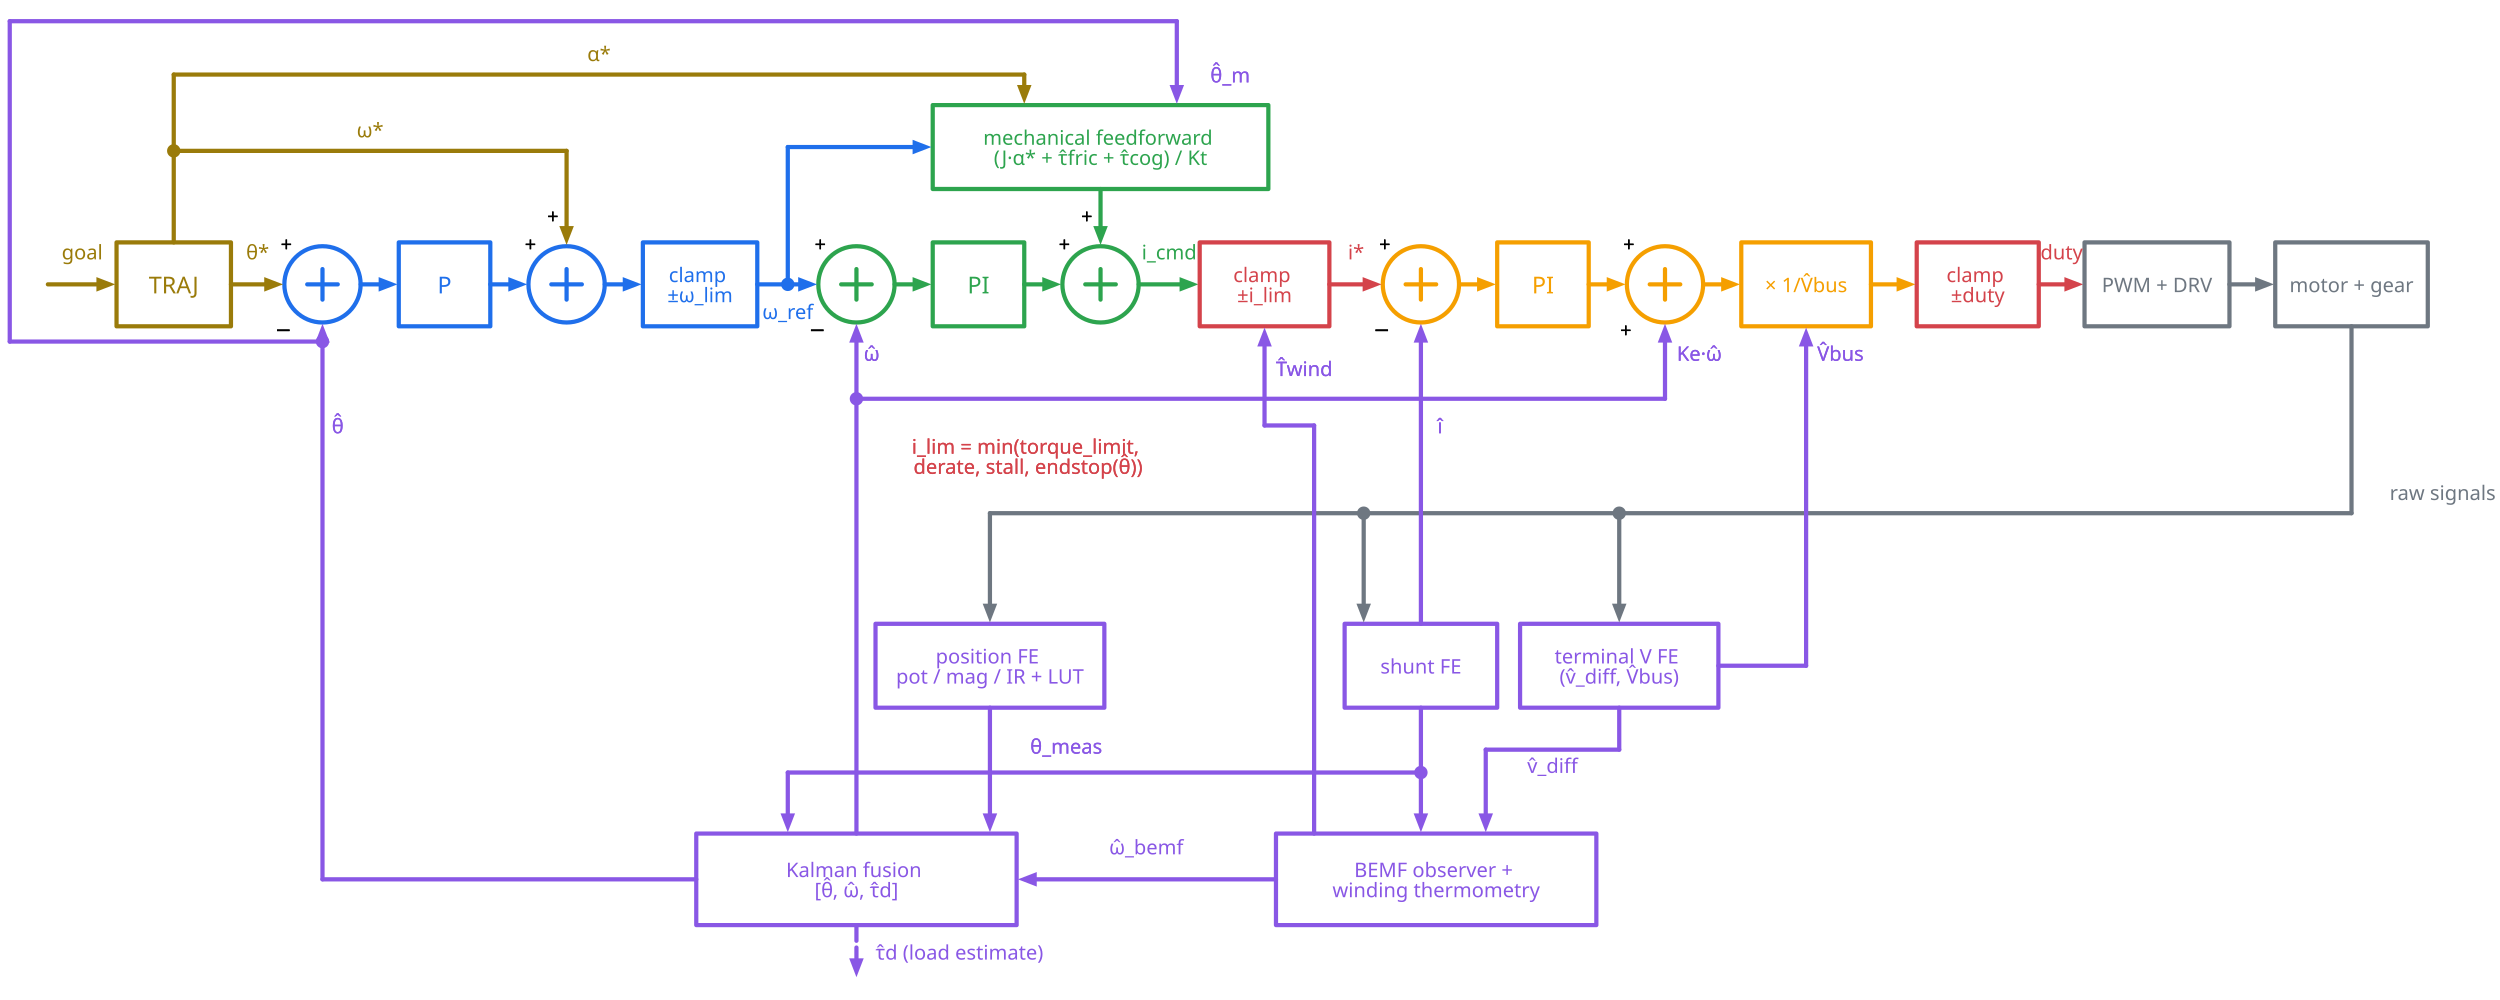
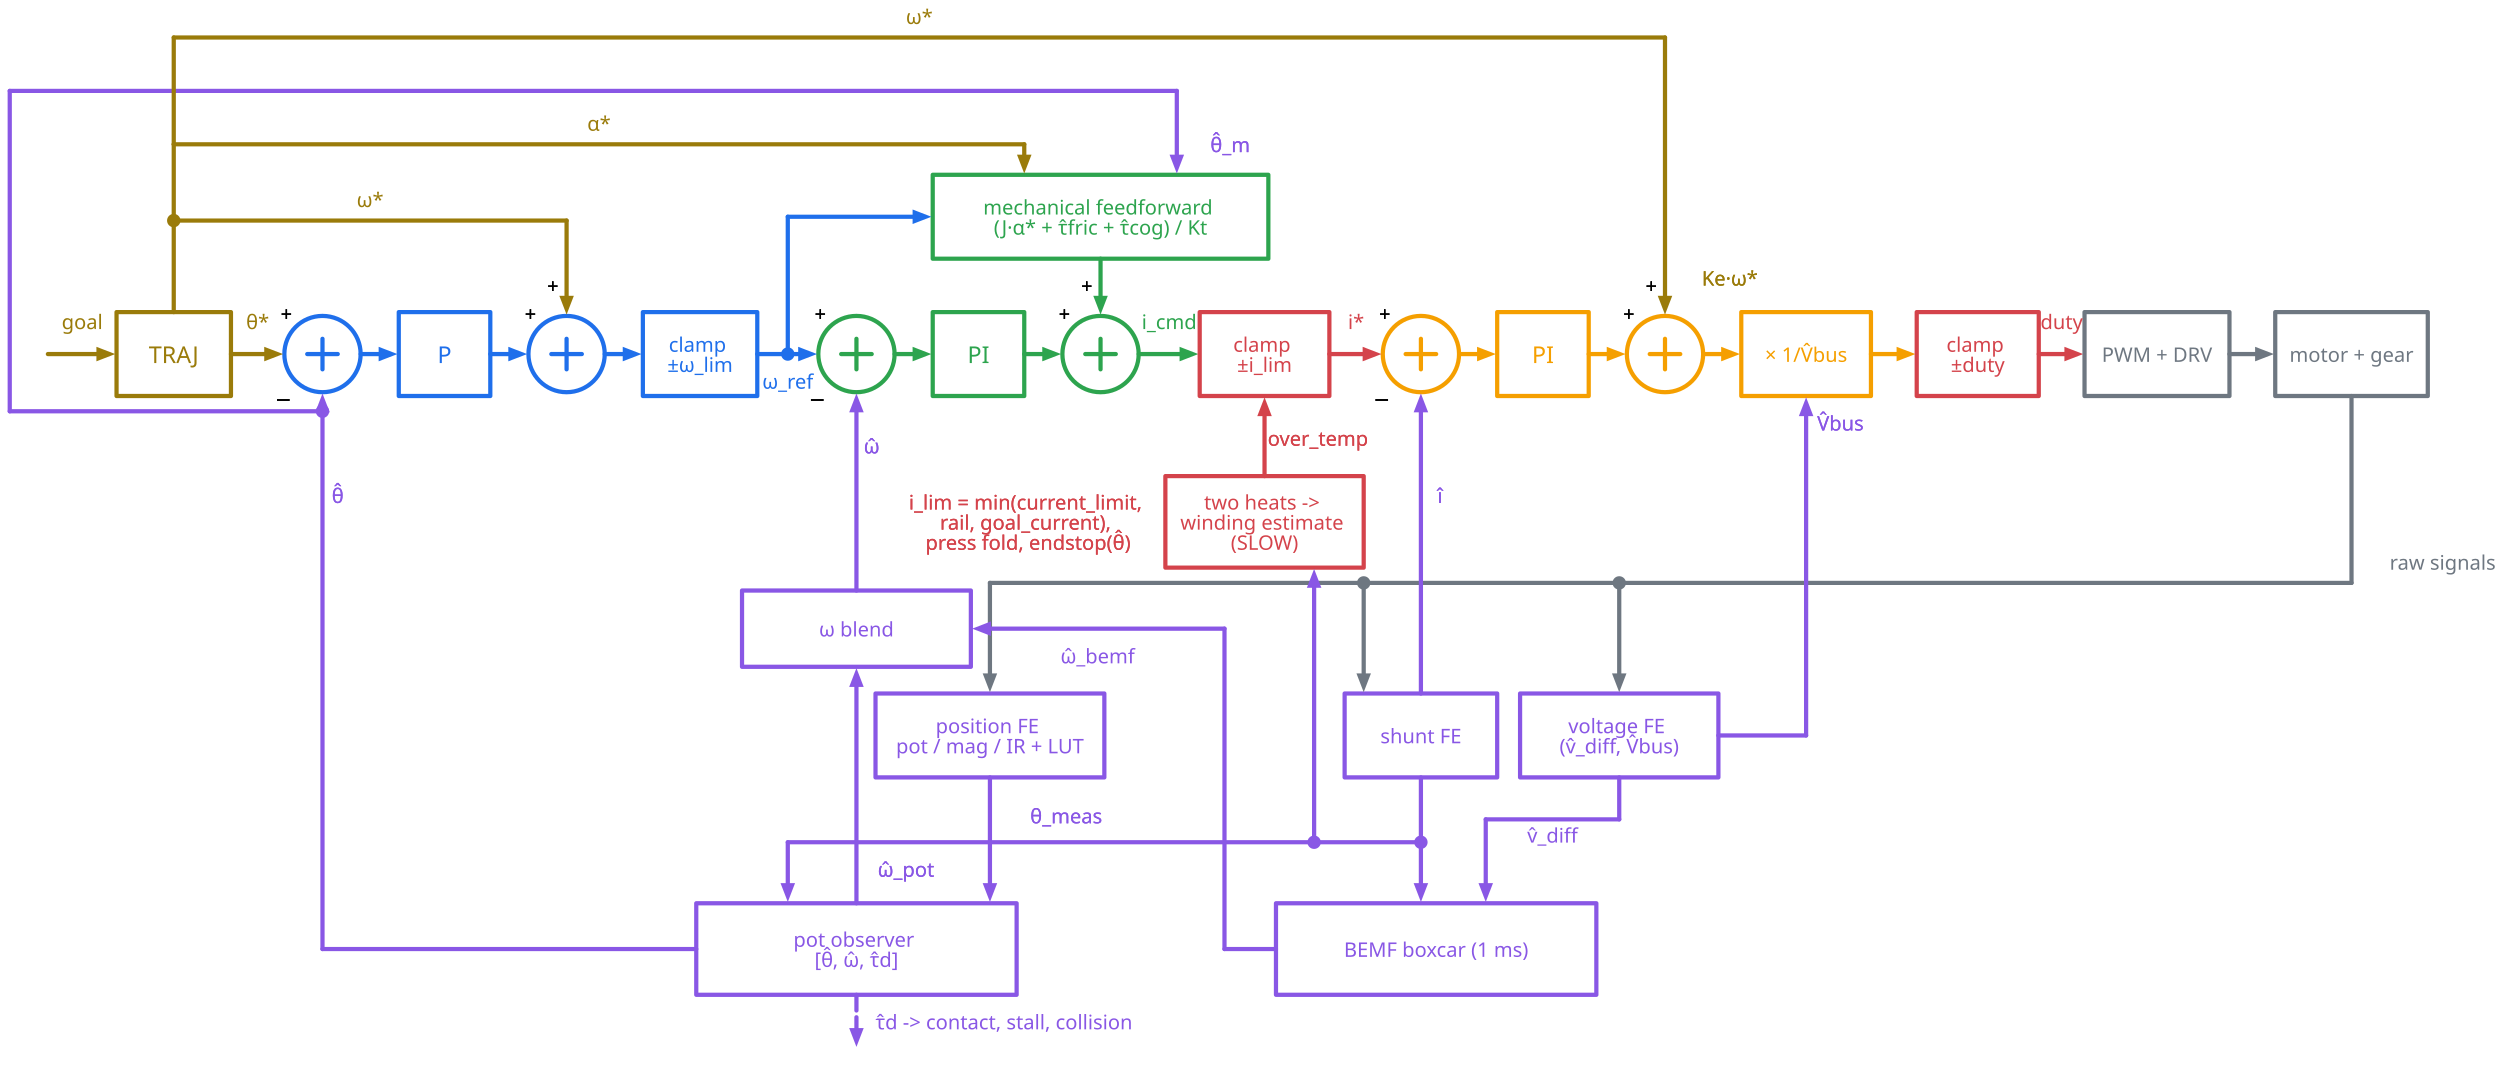
- <svg xmlns="http://www.w3.org/2000/svg" xml:lang="en" height="471.8pt" width="1179.881pt" viewBox="-22.6 -134.2 1179.881 471.8">
+ <svg xmlns="http://www.w3.org/2000/svg" xml:lang="en" height="504.7pt" width="1179.881pt" viewBox="-22.6 -167.1 1179.881 504.7">
  <style>@media (prefers-color-scheme:dark){[style*="stroke:black"]{stroke:#c9d1d9 !important}[style*="fill:black"]{fill:#c9d1d9 !important}[stroke="black"]{stroke:#c9d1d9 !important}[fill="black"]{fill:#c9d1d9 !important}[style*="stroke:#9a7b0a"]{stroke:#dfb317 !important}[style*="fill:#9a7b0a"]{fill:#dfb317 !important}[stroke="#9a7b0a"]{stroke:#dfb317 !important}[fill="#9a7b0a"]{fill:#dfb317 !important}[style*="stroke:#1f6feb"]{stroke:#539bf5 !important}[style*="fill:#1f6feb"]{fill:#539bf5 !important}[stroke="#1f6feb"]{stroke:#539bf5 !important}[fill="#1f6feb"]{fill:#539bf5 !important}[style*="stroke:#2da44e"]{stroke:#57ab5a !important}[style*="fill:#2da44e"]{fill:#57ab5a !important}[stroke="#2da44e"]{stroke:#57ab5a !important}[fill="#2da44e"]{fill:#57ab5a !important}[style*="stroke:#f59f00"]{stroke:#f8b133 !important}[style*="fill:#f59f00"]{fill:#f8b133 !important}[stroke="#f59f00"]{stroke:#f8b133 !important}[fill="#f59f00"]{fill:#f8b133 !important}[style*="stroke:#d4434b"]{stroke:#f47067 !important}[style*="fill:#d4434b"]{fill:#f47067 !important}[stroke="#d4434b"]{stroke:#f47067 !important}[fill="#d4434b"]{fill:#f47067 !important}[style*="stroke:#8957e5"]{stroke:#b083f0 !important}[style*="fill:#8957e5"]{fill:#b083f0 !important}[stroke="#8957e5"]{stroke:#b083f0 !important}[fill="#8957e5"]{fill:#b083f0 !important}[style*="stroke:#6e7781"]{stroke:#909aa4 !important}[style*="fill:#6e7781"]{fill:#909aa4 !important}[stroke="#6e7781"]{stroke:#909aa4 !important}[fill="#6e7781"]{fill:#909aa4 !important}}</style>
  <circle cx="129.6" cy="-0" r="18" style="stroke:#1f6feb;fill:none;stroke-width:2.0;stroke-dasharray:-;" />
  <circle cx="244.8" cy="-0" r="18" style="stroke:#1f6feb;fill:none;stroke-width:2.0;stroke-dasharray:-;" />
  <circle cx="381.6" cy="-0" r="18" style="stroke:#2da44e;fill:none;stroke-width:2.0;stroke-dasharray:-;" />
  <circle cx="496.8" cy="-0" r="18" style="stroke:#2da44e;fill:none;stroke-width:2.0;stroke-dasharray:-;" />
  <circle cx="648" cy="-0" r="18" style="stroke:#f59f00;fill:none;stroke-width:2.0;stroke-dasharray:-;" />
  <circle cx="763.2" cy="-0" r="18" style="stroke:#f59f00;fill:none;stroke-width:2.0;stroke-dasharray:-;" />
  <path d="M 0.0,-0.0 L 16.2,-0 L 23.4,-0" style="stroke:#9a7b0a;fill:none;stroke-width:2.0;stroke-dasharray:-;stroke-linecap:round;stroke-linejoin:round;" />
  <path d="M 30.4 0 L 23.4 2.7 L 23.4 -2.7 Z" style="stroke:#9a7b0a;fill:#9a7b0a;stroke-linecap:butt;stroke-linejoin:miter;" />
  <path d="M 32.4,-0.0 L 32.4,-19.8 L 86.4,-19.8 L 86.4,19.8 L 32.4,19.8 L 32.4,-0" style="stroke:#9a7b0a;fill:none;stroke-width:2.0;stroke-dasharray:-;stroke-linecap:round;stroke-linejoin:round;" />
  <path d="M 86.4,-0.0 L 99,-0 L 102.6,-0" style="stroke:#9a7b0a;fill:none;stroke-width:2.0;stroke-dasharray:-;stroke-linecap:round;stroke-linejoin:round;" />
  <path d="M 109.6 0 L 102.6 2.7 L 102.6 -2.7 Z" style="stroke:#9a7b0a;fill:#9a7b0a;stroke-linecap:butt;stroke-linejoin:miter;" />
  <path d="M 129.6,-7.2 L 129.6,7.2" style="stroke:#1f6feb;fill:none;stroke-width:2.0;stroke-dasharray:-;stroke-linecap:round;stroke-linejoin:round;" />
  <path d="M 122.4,-0.0 L 136.8,-0" style="stroke:#1f6feb;fill:none;stroke-width:2.0;stroke-dasharray:-;stroke-linecap:round;stroke-linejoin:round;" />
  <path d="M 147.6,-0.0 L 156.6,-0 L 156.6,-0" style="stroke:#1f6feb;fill:none;stroke-width:2.0;stroke-dasharray:-;stroke-linecap:round;stroke-linejoin:round;" />
  <path d="M 163.6 0 L 156.6 2.7 L 156.6 -2.7 Z" style="stroke:#1f6feb;fill:#1f6feb;stroke-linecap:butt;stroke-linejoin:miter;" />
  <path d="M 165.6,-0.0 L 165.6,-19.8 L 208.8,-19.8 L 208.8,19.8 L 165.6,19.8 L 165.6,-0" style="stroke:#1f6feb;fill:none;stroke-width:2.0;stroke-dasharray:-;stroke-linecap:round;stroke-linejoin:round;" />
  <path d="M 208.8,-0.0 L 217.8,-0 L 217.8,-0" style="stroke:#1f6feb;fill:none;stroke-width:2.0;stroke-dasharray:-;stroke-linecap:round;stroke-linejoin:round;" />
  <path d="M 224.8 0 L 217.8 2.7 L 217.8 -2.7 Z" style="stroke:#1f6feb;fill:#1f6feb;stroke-linecap:butt;stroke-linejoin:miter;" />
  <path d="M 244.8,-7.2 L 244.8,7.2" style="stroke:#1f6feb;fill:none;stroke-width:2.0;stroke-dasharray:-;stroke-linecap:round;stroke-linejoin:round;" />
  <path d="M 237.6,-0.0 L 252,-0" style="stroke:#1f6feb;fill:none;stroke-width:2.0;stroke-dasharray:-;stroke-linecap:round;stroke-linejoin:round;" />
  <path d="M 262.8,-0.0 L 271.8,-0 L 271.8,-0" style="stroke:#1f6feb;fill:none;stroke-width:2.0;stroke-dasharray:-;stroke-linecap:round;stroke-linejoin:round;" />
  <path d="M 278.8 0 L 271.8 2.7 L 271.8 -2.7 Z" style="stroke:#1f6feb;fill:#1f6feb;stroke-linecap:butt;stroke-linejoin:miter;" />
  <path d="M 280.8,-0.0 L 280.8,-19.8 L 334.8,-19.8 L 334.8,19.8 L 280.8,19.8 L 280.8,-0" style="stroke:#1f6feb;fill:none;stroke-width:2.0;stroke-dasharray:-;stroke-linecap:round;stroke-linejoin:round;" />
  <path d="M 334.8,-0.0 L 349.2,-0 L 354.6,-0" style="stroke:#1f6feb;fill:none;stroke-width:2.0;stroke-dasharray:-;stroke-linecap:round;stroke-linejoin:round;" />
  <path d="M 361.6 0 L 354.6 2.7 L 354.6 -2.7 Z" style="stroke:#1f6feb;fill:#1f6feb;stroke-linecap:butt;stroke-linejoin:miter;" />
  <path d="M 381.6,-7.2 L 381.6,7.2" style="stroke:#2da44e;fill:none;stroke-width:2.0;stroke-dasharray:-;stroke-linecap:round;stroke-linejoin:round;" />
  <path d="M 374.4,-0.0 L 388.8,-0" style="stroke:#2da44e;fill:none;stroke-width:2.0;stroke-dasharray:-;stroke-linecap:round;stroke-linejoin:round;" />
  <path d="M 399.6,-0.0 L 408.6,-0 L 408.6,-0" style="stroke:#2da44e;fill:none;stroke-width:2.0;stroke-dasharray:-;stroke-linecap:round;stroke-linejoin:round;" />
  <path d="M 415.6 0 L 408.6 2.7 L 408.6 -2.7 Z" style="stroke:#2da44e;fill:#2da44e;stroke-linecap:butt;stroke-linejoin:miter;" />
  <path d="M 417.6,-0.0 L 417.6,-19.8 L 460.8,-19.8 L 460.8,19.8 L 417.6,19.8 L 417.6,-0" style="stroke:#2da44e;fill:none;stroke-width:2.0;stroke-dasharray:-;stroke-linecap:round;stroke-linejoin:round;" />
  <path d="M 460.8,-0.0 L 469.8,-0 L 469.8,-0" style="stroke:#2da44e;fill:none;stroke-width:2.0;stroke-dasharray:-;stroke-linecap:round;stroke-linejoin:round;" />
  <path d="M 476.8 0 L 469.8 2.7 L 469.8 -2.7 Z" style="stroke:#2da44e;fill:#2da44e;stroke-linecap:butt;stroke-linejoin:miter;" />
  <path d="M 496.8,-7.2 L 496.8,7.2" style="stroke:#2da44e;fill:none;stroke-width:2.0;stroke-dasharray:-;stroke-linecap:round;stroke-linejoin:round;" />
  <path d="M 489.6,-0.0 L 504,-0" style="stroke:#2da44e;fill:none;stroke-width:2.0;stroke-dasharray:-;stroke-linecap:round;stroke-linejoin:round;" />
  <path d="M 514.8,-0.0 L 529.2,-0 L 534.6,-0" style="stroke:#2da44e;fill:none;stroke-width:2.0;stroke-dasharray:-;stroke-linecap:round;stroke-linejoin:round;" />
  <path d="M 541.6 0 L 534.6 2.7 L 534.6 -2.7 Z" style="stroke:#2da44e;fill:#2da44e;stroke-linecap:butt;stroke-linejoin:miter;" />
  <path d="M 543.6,-0.0 L 543.6,-19.8 L 604.8,-19.8 L 604.8,19.8 L 543.6,19.8 L 543.6,-0" style="stroke:#d4434b;fill:none;stroke-width:2.0;stroke-dasharray:-;stroke-linecap:round;stroke-linejoin:round;" />
  <path d="M 604.8,-0.0 L 617.4,-0 L 621,-0" style="stroke:#d4434b;fill:none;stroke-width:2.0;stroke-dasharray:-;stroke-linecap:round;stroke-linejoin:round;" />
  <path d="M 628 0 L 621 2.7 L 621 -2.7 Z" style="stroke:#d4434b;fill:#d4434b;stroke-linecap:butt;stroke-linejoin:miter;" />
  <path d="M 648.0,-7.2 L 648,7.2" style="stroke:#f59f00;fill:none;stroke-width:2.0;stroke-dasharray:-;stroke-linecap:round;stroke-linejoin:round;" />
  <path d="M 640.8,-0.0 L 655.2,-0" style="stroke:#f59f00;fill:none;stroke-width:2.0;stroke-dasharray:-;stroke-linecap:round;stroke-linejoin:round;" />
  <path d="M 666.0,-0.0 L 675,-0 L 675,-0" style="stroke:#f59f00;fill:none;stroke-width:2.0;stroke-dasharray:-;stroke-linecap:round;stroke-linejoin:round;" />
  <path d="M 682 0 L 675 2.7 L 675 -2.7 Z" style="stroke:#f59f00;fill:#f59f00;stroke-linecap:butt;stroke-linejoin:miter;" />
  <path d="M 684.0,-0.0 L 684,-19.8 L 727.2,-19.8 L 727.2,19.8 L 684,19.8 L 684,-0" style="stroke:#f59f00;fill:none;stroke-width:2.0;stroke-dasharray:-;stroke-linecap:round;stroke-linejoin:round;" />
  <path d="M 727.2,-0.0 L 736.2,-0 L 736.2,-0" style="stroke:#f59f00;fill:none;stroke-width:2.0;stroke-dasharray:-;stroke-linecap:round;stroke-linejoin:round;" />
  <path d="M 743.2 0 L 736.2 2.7 L 736.2 -2.7 Z" style="stroke:#f59f00;fill:#f59f00;stroke-linecap:butt;stroke-linejoin:miter;" />
  <path d="M 763.2,-7.2 L 763.2,7.2" style="stroke:#f59f00;fill:none;stroke-width:2.0;stroke-dasharray:-;stroke-linecap:round;stroke-linejoin:round;" />
  <path d="M 756.0,-0.0 L 770.4,-0" style="stroke:#f59f00;fill:none;stroke-width:2.0;stroke-dasharray:-;stroke-linecap:round;stroke-linejoin:round;" />
  <path d="M 781.2,-0.0 L 790.2,-0 L 790.2,-0" style="stroke:#f59f00;fill:none;stroke-width:2.0;stroke-dasharray:-;stroke-linecap:round;stroke-linejoin:round;" />
  <path d="M 797.2 0 L 790.2 2.7 L 790.2 -2.7 Z" style="stroke:#f59f00;fill:#f59f00;stroke-linecap:butt;stroke-linejoin:miter;" />
  <path d="M 799.2,-0.0 L 799.2,-19.8 L 860.4,-19.8 L 860.4,19.8 L 799.2,19.8 L 799.2,-0" style="stroke:#f59f00;fill:none;stroke-width:2.0;stroke-dasharray:-;stroke-linecap:round;stroke-linejoin:round;" />
  <path d="M 860.4,-0.0 L 871.2,-0 L 873,-0" style="stroke:#f59f00;fill:none;stroke-width:2.0;stroke-dasharray:-;stroke-linecap:round;stroke-linejoin:round;" />
  <path d="M 880 0 L 873 2.7 L 873 -2.7 Z" style="stroke:#f59f00;fill:#f59f00;stroke-linecap:butt;stroke-linejoin:miter;" />
  <path d="M 882.0,-0.0 L 882,-19.8 L 939.6,-19.8 L 939.6,19.8 L 882,19.8 L 882,-0" style="stroke:#d4434b;fill:none;stroke-width:2.0;stroke-dasharray:-;stroke-linecap:round;stroke-linejoin:round;" />
  <path d="M 939.6,-0.0 L 950.4,-0 L 952.2,-0" style="stroke:#d4434b;fill:none;stroke-width:2.0;stroke-dasharray:-;stroke-linecap:round;stroke-linejoin:round;" />
  <path d="M 959.2 0 L 952.2 2.7 L 952.2 -2.7 Z" style="stroke:#d4434b;fill:#d4434b;stroke-linecap:butt;stroke-linejoin:miter;" />
  <path d="M 961.2,-0.0 L 961.2,-19.8 L 1029.6,-19.8 L 1029.6,19.8 L 961.2,19.8 L 961.2,-0" style="stroke:#6e7781;fill:none;stroke-width:2.0;stroke-dasharray:-;stroke-linecap:round;stroke-linejoin:round;" />
  <path d="M 1029.6,-0.0 L 1040.4,-0 L 1042.2,-0" style="stroke:#6e7781;fill:none;stroke-width:2.0;stroke-dasharray:-;stroke-linecap:round;stroke-linejoin:round;" />
  <path d="M 1049.2 0 L 1042.2 2.7 L 1042.2 -2.7 Z" style="stroke:#6e7781;fill:#6e7781;stroke-linecap:butt;stroke-linejoin:miter;" />
  <path d="M 1051.2,-0.0 L 1051.2,-19.8 L 1123.2,-19.8 L 1123.2,19.8 L 1051.2,19.8 L 1051.2,-0" style="stroke:#6e7781;fill:none;stroke-width:2.0;stroke-dasharray:-;stroke-linecap:round;stroke-linejoin:round;" />
  <path d="M 59.4,-19.8 L 59.4,-41.4 L 59.4,-63" style="stroke:#9a7b0a;fill:none;stroke-width:2.0;stroke-dasharray:-;stroke-linecap:round;stroke-linejoin:round;" />
  <path d="M 59.4,-63.0 L 152.1,-63 L 244.8,-63" style="stroke:#9a7b0a;fill:none;stroke-width:2.0;stroke-dasharray:-;stroke-linecap:round;stroke-linejoin:round;" />
  <path d="M 244.8,-63.0 L 244.8,-40.5 L 244.8,-27" style="stroke:#9a7b0a;fill:none;stroke-width:2.0;stroke-dasharray:-;stroke-linecap:round;stroke-linejoin:round;" />
  <path d="M 244.8 -20 L 242.1 -27 L 247.5 -27 Z" style="stroke:#9a7b0a;fill:#9a7b0a;stroke-linecap:butt;stroke-linejoin:miter;" />
  <path d="M 417.6,-64.8 L 417.6,-84.6 L 576,-84.6 L 576,-45 L 417.6,-45 L 417.6,-64.8" style="stroke:#2da44e;fill:none;stroke-width:2.0;stroke-dasharray:-;stroke-linecap:round;stroke-linejoin:round;" />
  <path d="M 496.8,-45.0 L 496.8,-31.5 L 496.8,-27" style="stroke:#2da44e;fill:none;stroke-width:2.0;stroke-dasharray:-;stroke-linecap:round;stroke-linejoin:round;" />
  <path d="M 496.8 -20 L 494.1 -27 L 499.5 -27 Z" style="stroke:#2da44e;fill:#2da44e;stroke-linecap:butt;stroke-linejoin:miter;" />
  <path d="M 59.4,-63.0 L 59.4,-81 L 59.4,-99" style="stroke:#9a7b0a;fill:none;stroke-width:2.0;stroke-dasharray:-;stroke-linecap:round;stroke-linejoin:round;" />
  <path d="M 59.4,-99.0 L 260.1,-99 L 460.8,-99" style="stroke:#9a7b0a;fill:none;stroke-width:2.0;stroke-dasharray:-;stroke-linecap:round;stroke-linejoin:round;" />
  <path d="M 460.8,-99.0 L 460.8,-91.8 L 460.8,-93.6" style="stroke:#9a7b0a;fill:none;stroke-width:2.0;stroke-dasharray:-;stroke-linecap:round;stroke-linejoin:round;" />
  <path d="M 460.8 -86.6 L 458.1 -93.6 L 463.5 -93.6 Z" style="stroke:#9a7b0a;fill:#9a7b0a;stroke-linecap:butt;stroke-linejoin:miter;" />
  <path d="M 349.2,-0.0 L 349.2,-32.4 L 349.2,-64.8" style="stroke:#1f6feb;fill:none;stroke-width:2.0;stroke-dasharray:-;stroke-linecap:round;stroke-linejoin:round;" />
  <path d="M 349.2,-64.8 L 383.4,-64.8 L 408.6,-64.8" style="stroke:#1f6feb;fill:none;stroke-width:2.0;stroke-dasharray:-;stroke-linecap:round;stroke-linejoin:round;" />
  <path d="M 415.6 -64.8 L 408.6 -62.1 L 408.6 -67.5 Z" style="stroke:#1f6feb;fill:#1f6feb;stroke-linecap:butt;stroke-linejoin:miter;" />
  <path d="M 1087.2,19.8 L 1087.2,63.9 L 1087.2,108" style="stroke:#6e7781;fill:none;stroke-width:2.0;stroke-dasharray:-;stroke-linecap:round;stroke-linejoin:round;" />
  <path d="M 390.6,180.0 L 390.6,160.2 L 498.6,160.2 L 498.6,199.8 L 390.6,199.8 L 390.6,180" style="stroke:#8957e5;fill:none;stroke-width:2.0;stroke-dasharray:-;stroke-linecap:round;stroke-linejoin:round;" />
  <path d="M 612.0,180.0 L 612,160.2 L 684,160.2 L 684,199.8 L 612,199.8 L 612,180" style="stroke:#8957e5;fill:none;stroke-width:2.0;stroke-dasharray:-;stroke-linecap:round;stroke-linejoin:round;" />
  <path d="M 694.8,180.0 L 694.8,160.2 L 788.4,160.2 L 788.4,199.8 L 694.8,199.8 L 694.8,180" style="stroke:#8957e5;fill:none;stroke-width:2.0;stroke-dasharray:-;stroke-linecap:round;stroke-linejoin:round;" />
  <path d="M 1087.2,108.0 L 765.9,108 L 444.6,108" style="stroke:#6e7781;fill:none;stroke-width:2.0;stroke-dasharray:-;stroke-linecap:round;stroke-linejoin:round;" />
  <path d="M 621.0,108.0 L 621,134.1 L 621,151.2" style="stroke:#6e7781;fill:none;stroke-width:2.0;stroke-dasharray:-;stroke-linecap:round;stroke-linejoin:round;" />
  <path d="M 621 158.2 L 618.3 151.2 L 623.7 151.2 Z" style="stroke:#6e7781;fill:#6e7781;stroke-linecap:butt;stroke-linejoin:miter;" />
  <path d="M 741.6,108.0 L 741.6,134.1 L 741.6,151.2" style="stroke:#6e7781;fill:none;stroke-width:2.0;stroke-dasharray:-;stroke-linecap:round;stroke-linejoin:round;" />
  <path d="M 741.6 158.2 L 738.9 151.2 L 744.3 151.2 Z" style="stroke:#6e7781;fill:#6e7781;stroke-linecap:butt;stroke-linejoin:miter;" />
  <path d="M 444.6,108.0 L 444.6,134.1 L 444.6,151.2" style="stroke:#6e7781;fill:none;stroke-width:2.0;stroke-dasharray:-;stroke-linecap:round;stroke-linejoin:round;" />
  <path d="M 444.6 158.2 L 441.9 151.2 L 447.3 151.2 Z" style="stroke:#6e7781;fill:#6e7781;stroke-linecap:butt;stroke-linejoin:miter;" />
  <path d="M 579.6,280.8 L 579.6,259.2 L 730.8,259.2 L 730.8,302.4 L 579.6,302.4 L 579.6,280.8" style="stroke:#8957e5;fill:none;stroke-width:2.0;stroke-dasharray:-;stroke-linecap:round;stroke-linejoin:round;" />
  <path d="M 306,280.8 L 306,259.2 L 457.2,259.2 L 457.2,302.4 L 306,302.4 L 306,280.8" style="stroke:#8957e5;fill:none;stroke-width:2.0;stroke-dasharray:-;stroke-linecap:round;stroke-linejoin:round;" />
  <path d="M 648.0,160.2 L 648,89.1 L 648,27" style="stroke:#8957e5;fill:none;stroke-width:2.0;stroke-dasharray:-;stroke-linecap:round;stroke-linejoin:round;" />
  <path d="M 648 20 L 650.7 27 L 645.3 27 Z" style="stroke:#8957e5;fill:#8957e5;stroke-linecap:butt;stroke-linejoin:miter;" />
  <path d="M 648.0,199.8 L 648,215.1 L 648,230.4" style="stroke:#8957e5;fill:none;stroke-width:2.0;stroke-dasharray:-;stroke-linecap:round;stroke-linejoin:round;" />
  <path d="M 648.0,230.4 L 648,244.8 L 648,250.2" style="stroke:#8957e5;fill:none;stroke-width:2.0;stroke-dasharray:-;stroke-linecap:round;stroke-linejoin:round;" />
  <path d="M 648 257.2 L 645.3 250.2 L 650.7 250.2 Z" style="stroke:#8957e5;fill:#8957e5;stroke-linecap:butt;stroke-linejoin:miter;" />
  <path d="M 648.0,230.4 L 498.6,230.4 L 349.2,230.4" style="stroke:#8957e5;fill:none;stroke-width:2.0;stroke-dasharray:-;stroke-linecap:round;stroke-linejoin:round;" />
  <path d="M 349.2,230.4 L 349.2,244.8 L 349.2,250.2" style="stroke:#8957e5;fill:none;stroke-width:2.0;stroke-dasharray:-;stroke-linecap:round;stroke-linejoin:round;" />
  <path d="M 349.2 257.2 L 346.5 250.2 L 351.9 250.2 Z" style="stroke:#8957e5;fill:#8957e5;stroke-linecap:butt;stroke-linejoin:miter;" />
  <path d="M 741.6,199.8 L 741.6,209.7 L 741.6,219.6" style="stroke:#8957e5;fill:none;stroke-width:2.0;stroke-dasharray:-;stroke-linecap:round;stroke-linejoin:round;" />
  <path d="M 741.6,219.6 L 710.1,219.6 L 678.6,219.6" style="stroke:#8957e5;fill:none;stroke-width:2.0;stroke-dasharray:-;stroke-linecap:round;stroke-linejoin:round;" />
  <path d="M 678.6,219.6 L 678.6,239.4 L 678.6,250.2" style="stroke:#8957e5;fill:none;stroke-width:2.0;stroke-dasharray:-;stroke-linecap:round;stroke-linejoin:round;" />
  <path d="M 678.6 257.2 L 675.9 250.2 L 681.3 250.2 Z" style="stroke:#8957e5;fill:#8957e5;stroke-linecap:butt;stroke-linejoin:miter;" />
  <path d="M 444.6,199.8 L 444.6,229.5 L 444.6,250.2" style="stroke:#8957e5;fill:none;stroke-width:2.0;stroke-dasharray:-;stroke-linecap:round;stroke-linejoin:round;" />
  <path d="M 444.6 257.2 L 441.9 250.2 L 447.3 250.2 Z" style="stroke:#8957e5;fill:#8957e5;stroke-linecap:butt;stroke-linejoin:miter;" />
-   <path d="M 579.6,280.8 L 518.4,280.8 L 466.2,280.8" style="stroke:#8957e5;fill:none;stroke-width:2.0;stroke-dasharray:-;stroke-linecap:round;stroke-linejoin:round;" />
-   <path d="M 459.2 280.8 L 466.2 278.1 L 466.2 283.5 Z" style="stroke:#8957e5;fill:#8957e5;stroke-linecap:butt;stroke-linejoin:miter;" />
-   <path d="M 597.6,259.2 L 597.6,162.9 L 597.6,66.6" style="stroke:#8957e5;fill:none;stroke-width:2.0;stroke-dasharray:-;stroke-linecap:round;stroke-linejoin:round;" />
-   <path d="M 597.6,66.6 L 585.9,66.6 L 574.2,66.6" style="stroke:#8957e5;fill:none;stroke-width:2.0;stroke-dasharray:-;stroke-linecap:round;stroke-linejoin:round;" />
-   <path d="M 574.2,66.6 L 574.2,43.2 L 574.2,28.8" style="stroke:#8957e5;fill:none;stroke-width:2.0;stroke-dasharray:-;stroke-linecap:round;stroke-linejoin:round;" />
-   <path d="M 574.2 21.8 L 576.9 28.8 L 571.5 28.8 Z" style="stroke:#8957e5;fill:#8957e5;stroke-linecap:butt;stroke-linejoin:miter;" />
+   <path d="M 527.4,79.2 L 527.4,57.6 L 621,57.6 L 621,100.8 L 527.4,100.8 L 527.4,79.2" style="stroke:#d4434b;fill:none;stroke-width:2.0;stroke-dasharray:-;stroke-linecap:round;stroke-linejoin:round;" />
+   <path d="M 597.6,230.4 L 597.6,165.6 L 597.6,109.8" style="stroke:#8957e5;fill:none;stroke-width:2.0;stroke-dasharray:-;stroke-linecap:round;stroke-linejoin:round;" />
+   <path d="M 597.6 102.8 L 600.3 109.8 L 594.9 109.8 Z" style="stroke:#8957e5;fill:#8957e5;stroke-linecap:butt;stroke-linejoin:miter;" />
+   <path d="M 574.2,57.6 L 574.2,38.7 L 574.2,28.8" style="stroke:#d4434b;fill:none;stroke-width:2.0;stroke-dasharray:-;stroke-linecap:round;stroke-linejoin:round;" />
+   <path d="M 574.2 21.8 L 576.9 28.8 L 571.5 28.8 Z" style="stroke:#d4434b;fill:#d4434b;stroke-linecap:butt;stroke-linejoin:miter;" />
  <path d="M 306,280.8 L 217.8,280.8 L 129.6,280.8" style="stroke:#8957e5;fill:none;stroke-width:2.0;stroke-dasharray:-;stroke-linecap:round;stroke-linejoin:round;" />
  <path d="M 129.6,280.8 L 129.6,149.4 L 129.6,27" style="stroke:#8957e5;fill:none;stroke-width:2.0;stroke-dasharray:-;stroke-linecap:round;stroke-linejoin:round;" />
  <path d="M 129.6 20 L 132.3 27 L 126.9 27 Z" style="stroke:#8957e5;fill:#8957e5;stroke-linecap:butt;stroke-linejoin:miter;" />
  <path d="M 129.6,27.0 L 55.8,27 L -18,27" style="stroke:#8957e5;fill:none;stroke-width:2.0;stroke-dasharray:-;stroke-linecap:round;stroke-linejoin:round;" />
  <path d="M -18.0,27.0 L -18,-48.6 L -18,-124.2" style="stroke:#8957e5;fill:none;stroke-width:2.0;stroke-dasharray:-;stroke-linecap:round;stroke-linejoin:round;" />
  <path d="M -18.0,-124.2 L 257.4,-124.2 L 532.8,-124.2" style="stroke:#8957e5;fill:none;stroke-width:2.0;stroke-dasharray:-;stroke-linecap:round;stroke-linejoin:round;" />
  <path d="M 532.8,-124.2 L 532.8,-104.4 L 532.8,-93.6" style="stroke:#8957e5;fill:none;stroke-width:2.0;stroke-dasharray:-;stroke-linecap:round;stroke-linejoin:round;" />
  <path d="M 532.8 -86.6 L 530.1 -93.6 L 535.5 -93.6 Z" style="stroke:#8957e5;fill:#8957e5;stroke-linecap:butt;stroke-linejoin:miter;" />
-   <path d="M 381.6,259.2 L 381.6,156.6 L 381.6,54" style="stroke:#8957e5;fill:none;stroke-width:2.0;stroke-dasharray:-;stroke-linecap:round;stroke-linejoin:round;" />
-   <path d="M 381.6,54.0 L 381.6,36 L 381.6,27" style="stroke:#8957e5;fill:none;stroke-width:2.0;stroke-dasharray:-;stroke-linecap:round;stroke-linejoin:round;" />
+   <path d="M 327.6,129.6 L 327.6,111.6 L 435.6,111.6 L 435.6,147.6 L 327.6,147.6 L 327.6,129.6" style="stroke:#8957e5;fill:none;stroke-width:2.0;stroke-dasharray:-;stroke-linecap:round;stroke-linejoin:round;" />
+   <path d="M 381.6,259.2 L 381.6,203.4 L 381.6,156.6" style="stroke:#8957e5;fill:none;stroke-width:2.0;stroke-dasharray:-;stroke-linecap:round;stroke-linejoin:round;" />
+   <path d="M 381.6 149.6 L 384.3 156.6 L 378.9 156.6 Z" style="stroke:#8957e5;fill:#8957e5;stroke-linecap:butt;stroke-linejoin:miter;" />
+   <path d="M 381.6,111.6 L 381.6,64.8 L 381.6,27" style="stroke:#8957e5;fill:none;stroke-width:2.0;stroke-dasharray:-;stroke-linecap:round;stroke-linejoin:round;" />
  <path d="M 381.6 20 L 384.3 27 L 378.9 27 Z" style="stroke:#8957e5;fill:#8957e5;stroke-linecap:butt;stroke-linejoin:miter;" />
-   <path d="M 381.6,54.0 L 572.4,54 L 763.2,54" style="stroke:#8957e5;fill:none;stroke-width:2.0;stroke-dasharray:-;stroke-linecap:round;stroke-linejoin:round;" />
-   <path d="M 763.2,54.0 L 763.2,36 L 763.2,27" style="stroke:#8957e5;fill:none;stroke-width:2.0;stroke-dasharray:-;stroke-linecap:round;stroke-linejoin:round;" />
-   <path d="M 763.2 20 L 765.9 27 L 760.5 27 Z" style="stroke:#8957e5;fill:#8957e5;stroke-linecap:butt;stroke-linejoin:miter;" />
+   <path d="M 579.6,280.8 L 567.45,280.8 L 555.3,280.8" style="stroke:#8957e5;fill:none;stroke-width:2.0;stroke-dasharray:-;stroke-linecap:round;stroke-linejoin:round;" />
+   <path d="M 555.3,280.8 L 555.3,205.2 L 555.3,129.6" style="stroke:#8957e5;fill:none;stroke-width:2.0;stroke-dasharray:-;stroke-linecap:round;stroke-linejoin:round;" />
+   <path d="M 555.3,129.6 L 495.45,129.6 L 444.6,129.6" style="stroke:#8957e5;fill:none;stroke-width:2.0;stroke-dasharray:-;stroke-linecap:round;stroke-linejoin:round;" />
+   <path d="M 437.6 129.6 L 444.6 126.9 L 444.6 132.3 Z" style="stroke:#8957e5;fill:#8957e5;stroke-linecap:butt;stroke-linejoin:miter;" />
  <path d="M 788.4,180.0 L 809.1,180 L 829.8,180" style="stroke:#8957e5;fill:none;stroke-width:2.0;stroke-dasharray:-;stroke-linecap:round;stroke-linejoin:round;" />
  <path d="M 829.8,180.0 L 829.8,99.9 L 829.8,28.8" style="stroke:#8957e5;fill:none;stroke-width:2.0;stroke-dasharray:-;stroke-linecap:round;stroke-linejoin:round;" />
  <path d="M 829.8 21.8 L 832.5 28.8 L 827.1 28.8 Z" style="stroke:#8957e5;fill:#8957e5;stroke-linecap:butt;stroke-linejoin:miter;" />
+   <path d="M 59.4,-99.0 L 59.4,-124.2 L 59.4,-149.4" style="stroke:#9a7b0a;fill:none;stroke-width:2.0;stroke-dasharray:-;stroke-linecap:round;stroke-linejoin:round;" />
+   <path d="M 59.4,-149.4 L 411.3,-149.4 L 763.2,-149.4" style="stroke:#9a7b0a;fill:none;stroke-width:2.0;stroke-dasharray:-;stroke-linecap:round;stroke-linejoin:round;" />
+   <path d="M 763.2,-149.4 L 763.2,-83.7 L 763.2,-27" style="stroke:#9a7b0a;fill:none;stroke-width:2.0;stroke-dasharray:-;stroke-linecap:round;stroke-linejoin:round;" />
+   <path d="M 763.2 -20 L 760.5 -27 L 765.9 -27 Z" style="stroke:#9a7b0a;fill:#9a7b0a;stroke-linecap:butt;stroke-linejoin:miter;" />
  <path d="M 381.6,302.4 L 381.6,315 L 381.6,318.6" style="stroke:#8957e5;fill:none;stroke-width:2.0;stroke-dasharray:7.4,3.2;stroke-linecap:round;stroke-linejoin:round;" />
  <path d="M 381.6 325.6 L 378.9 318.6 L 384.3 318.6 Z" style="stroke:#8957e5;fill:#8957e5;stroke-linecap:butt;stroke-linejoin:miter;" />
  <text x="16.2" y="-18.5" dominant-baseline="ideographic" fill="#9a7b0a" font-size="9.5" font-family="sans" text-anchor="middle">
    <tspan x="16.2" dy="9.5">goal</tspan>
  </text>
  <text x="59.4" y="-11.0" dominant-baseline="central" fill="#9a7b0a" font-size="11" font-family="sans" text-anchor="middle">
    <tspan x="59.4" dy="11">TRAJ</tspan>
  </text>
  <text x="99.0" y="-18.5" dominant-baseline="ideographic" fill="#9a7b0a" font-size="9.5" font-family="sans" text-anchor="middle">
    <tspan x="99.0" dy="9.5">θ*</tspan>
  </text>
  <text x="112.552" y="-28.708" dominant-baseline="central" fill="black" font-size="9.5" font-family="sans" text-anchor="middle">
    <tspan x="112.552" dy="9.5">+</tspan>
  </text>
  <text x="112.552" y="-28.708" dominant-baseline="central" fill="black" font-size="9.5" font-family="sans" text-anchor="middle">
    <tspan x="112.552" dy="9.5">+</tspan>
  </text>
  <text x="111.112" y="11.868" dominant-baseline="central" fill="black" font-size="9.5" font-family="sans" text-anchor="middle">
    <tspan x="111.112" dy="9.5">−</tspan>
  </text>
  <text x="111.112" y="11.868" dominant-baseline="central" fill="black" font-size="9.5" font-family="sans" text-anchor="middle">
    <tspan x="111.112" dy="9.5">−</tspan>
  </text>
  <text x="187.2" y="-11.0" dominant-baseline="central" fill="#1f6feb" font-size="11" font-family="sans" text-anchor="middle">
    <tspan x="187.2" dy="11">P</tspan>
  </text>
  <text x="227.752" y="-28.708" dominant-baseline="central" fill="black" font-size="9.5" font-family="sans" text-anchor="middle">
    <tspan x="227.752" dy="9.5">+</tspan>
  </text>
  <text x="227.752" y="-28.708" dominant-baseline="central" fill="black" font-size="9.5" font-family="sans" text-anchor="middle">
    <tspan x="227.752" dy="9.5">+</tspan>
  </text>
  <text x="238.32" y="-41.9" dominant-baseline="central" fill="black" font-size="9.5" font-family="sans" text-anchor="middle">
    <tspan x="238.32" dy="9.5">+</tspan>
  </text>
  <text x="238.32" y="-41.9" dominant-baseline="central" fill="black" font-size="9.5" font-family="sans" text-anchor="middle">
    <tspan x="238.32" dy="9.5">+</tspan>
  </text>
  <text x="307.8" y="-14.25" dominant-baseline="central" fill="#1f6feb" font-size="9.5" font-family="sans" text-anchor="middle">
    <tspan x="307.8" dy="9.5">clamp</tspan>
    <tspan x="307.8" dy="9.5">±ω_lim</tspan>
  </text>
  <text x="349.2" y="-0.5" dominant-baseline="hanging" fill="#1f6feb" font-size="9.5" font-family="sans" text-anchor="middle">
    <tspan x="349.2" dy="9.5">ω_ref</tspan>
  </text>
  <text x="364.552" y="-28.708" dominant-baseline="central" fill="black" font-size="9.5" font-family="sans" text-anchor="middle">
    <tspan x="364.552" dy="9.5">+</tspan>
  </text>
  <text x="364.552" y="-28.708" dominant-baseline="central" fill="black" font-size="9.5" font-family="sans" text-anchor="middle">
    <tspan x="364.552" dy="9.5">+</tspan>
  </text>
  <text x="363.112" y="11.868" dominant-baseline="central" fill="black" font-size="9.5" font-family="sans" text-anchor="middle">
    <tspan x="363.112" dy="9.5">−</tspan>
  </text>
  <text x="363.112" y="11.868" dominant-baseline="central" fill="black" font-size="9.5" font-family="sans" text-anchor="middle">
    <tspan x="363.112" dy="9.5">−</tspan>
  </text>
  <text x="439.2" y="-11.0" dominant-baseline="central" fill="#2da44e" font-size="11" font-family="sans" text-anchor="middle">
    <tspan x="439.2" dy="11">PI</tspan>
  </text>
  <text x="479.752" y="-28.708" dominant-baseline="central" fill="black" font-size="9.5" font-family="sans" text-anchor="middle">
    <tspan x="479.752" dy="9.5">+</tspan>
  </text>
  <text x="479.752" y="-28.708" dominant-baseline="central" fill="black" font-size="9.5" font-family="sans" text-anchor="middle">
    <tspan x="479.752" dy="9.5">+</tspan>
  </text>
  <text x="490.32" y="-41.9" dominant-baseline="central" fill="black" font-size="9.5" font-family="sans" text-anchor="middle">
    <tspan x="490.32" dy="9.5">+</tspan>
  </text>
  <text x="490.32" y="-41.9" dominant-baseline="central" fill="black" font-size="9.5" font-family="sans" text-anchor="middle">
    <tspan x="490.32" dy="9.5">+</tspan>
  </text>
  <text x="529.2" y="-18.5" dominant-baseline="ideographic" fill="#2da44e" font-size="9.5" font-family="sans" text-anchor="middle">
    <tspan x="529.2" dy="9.5">i_cmd</tspan>
  </text>
  <text x="574.2" y="-14.25" dominant-baseline="central" fill="#d4434b" font-size="9.5" font-family="sans" text-anchor="middle">
    <tspan x="574.2" dy="9.5">clamp</tspan>
    <tspan x="574.2" dy="9.5">±i_lim</tspan>
  </text>
  <text x="617.4" y="-18.5" dominant-baseline="ideographic" fill="#d4434b" font-size="9.5" font-family="sans" text-anchor="middle">
    <tspan x="617.4" dy="9.5">i*</tspan>
  </text>
  <text x="630.952" y="-28.708" dominant-baseline="central" fill="black" font-size="9.5" font-family="sans" text-anchor="middle">
    <tspan x="630.952" dy="9.5">+</tspan>
  </text>
  <text x="630.952" y="-28.708" dominant-baseline="central" fill="black" font-size="9.5" font-family="sans" text-anchor="middle">
    <tspan x="630.952" dy="9.5">+</tspan>
  </text>
  <text x="629.512" y="11.868" dominant-baseline="central" fill="black" font-size="9.5" font-family="sans" text-anchor="middle">
    <tspan x="629.512" dy="9.5">−</tspan>
  </text>
  <text x="629.512" y="11.868" dominant-baseline="central" fill="black" font-size="9.5" font-family="sans" text-anchor="middle">
    <tspan x="629.512" dy="9.5">−</tspan>
  </text>
  <text x="705.6" y="-11.0" dominant-baseline="central" fill="#f59f00" font-size="11" font-family="sans" text-anchor="middle">
    <tspan x="705.6" dy="11">PI</tspan>
  </text>
  <text x="746.152" y="-28.708" dominant-baseline="central" fill="black" font-size="9.5" font-family="sans" text-anchor="middle">
    <tspan x="746.152" dy="9.5">+</tspan>
  </text>
  <text x="746.152" y="-28.708" dominant-baseline="central" fill="black" font-size="9.5" font-family="sans" text-anchor="middle">
    <tspan x="746.152" dy="9.5">+</tspan>
  </text>
-   <text x="744.712" y="11.868" dominant-baseline="central" fill="black" font-size="9.5" font-family="sans" text-anchor="middle">
-     <tspan x="744.712" dy="9.5">+</tspan>
-   </text>
-   <text x="744.712" y="11.868" dominant-baseline="central" fill="black" font-size="9.5" font-family="sans" text-anchor="middle">
-     <tspan x="744.712" dy="9.5">+</tspan>
+   <text x="756.72" y="-41.9" dominant-baseline="central" fill="black" font-size="9.5" font-family="sans" text-anchor="middle">
+     <tspan x="756.72" dy="9.5">+</tspan>
+   </text>
+   <text x="756.72" y="-41.9" dominant-baseline="central" fill="black" font-size="9.5" font-family="sans" text-anchor="middle">
+     <tspan x="756.72" dy="9.5">+</tspan>
  </text>
  <text x="829.8" y="-9.5" dominant-baseline="central" fill="#f59f00" font-size="9.5" font-family="sans" text-anchor="middle">
    <tspan x="829.8" dy="9.5">× 1/V̂bus</tspan>
  </text>
  <text x="910.8" y="-14.25" dominant-baseline="central" fill="#d4434b" font-size="9.5" font-family="sans" text-anchor="middle">
    <tspan x="910.8" dy="9.5">clamp</tspan>
    <tspan x="910.8" dy="9.5">±duty</tspan>
  </text>
  <text x="950.4" y="-18.5" dominant-baseline="ideographic" fill="#d4434b" font-size="9.5" font-family="sans" text-anchor="middle">
    <tspan x="950.4" dy="9.5">duty</tspan>
  </text>
  <text x="995.4" y="-9.5" dominant-baseline="central" fill="#6e7781" font-size="9.5" font-family="sans" text-anchor="middle">
    <tspan x="995.4" dy="9.5">PWM + DRV</tspan>
  </text>
  <text x="1087.2" y="-9.5" dominant-baseline="central" fill="#6e7781" font-size="9.5" font-family="sans" text-anchor="middle">
    <tspan x="1087.2" dy="9.5">motor + gear</tspan>
  </text>
  <text x="152.1" y="-76.1" dominant-baseline="ideographic" fill="#9a7b0a" font-size="9.5" font-family="sans" text-anchor="middle">
    <tspan x="152.1" dy="9.5">ω*</tspan>
  </text>
  <text x="496.8" y="-79.05" dominant-baseline="central" fill="#2da44e" font-size="9.5" font-family="sans" text-anchor="middle">
    <tspan x="496.8" dy="9.5">mechanical feedforward</tspan>
    <tspan x="496.8" dy="9.5">(J·α* + τ̂fric + τ̂cog) / Kt</tspan>
  </text>
  <text x="260.1" y="-112.1" dominant-baseline="ideographic" fill="#9a7b0a" font-size="9.5" font-family="sans" text-anchor="middle">
    <tspan x="260.1" dy="9.5">α*</tspan>
  </text>
  <text x="1105.2" y="88.6" dominant-baseline="central" fill="#6e7781" font-size="9.5" font-family="sans" text-anchor="start">
    <tspan x="1105.2" dy="9.5">raw signals</tspan>
  </text>
  <text x="444.6" y="165.75" dominant-baseline="central" fill="#8957e5" font-size="9.5" font-family="sans" text-anchor="middle">
    <tspan x="444.6" dy="9.5">position FE</tspan>
    <tspan x="444.6" dy="9.5">pot / mag / IR + LUT</tspan>
  </text>
  <text x="648.0" y="170.5" dominant-baseline="central" fill="#8957e5" font-size="9.5" font-family="sans" text-anchor="middle">
    <tspan x="648.0" dy="9.5">shunt FE</tspan>
  </text>
  <text x="741.6" y="165.75" dominant-baseline="central" fill="#8957e5" font-size="9.5" font-family="sans" text-anchor="middle">
-     <tspan x="741.6" dy="9.5">terminal V FE</tspan>
+     <tspan x="741.6" dy="9.5">voltage FE</tspan>
    <tspan x="741.6" dy="9.5">(v̂_diff, V̂bus)</tspan>
  </text>
-   <text x="655.2" y="266.55" dominant-baseline="central" fill="#8957e5" font-size="9.5" font-family="sans" text-anchor="middle">
-     <tspan x="655.2" dy="9.5">BEMF observer +</tspan>
-     <tspan x="655.2" dy="9.5">winding thermometry</tspan>
+   <text x="655.2" y="271.3" dominant-baseline="central" fill="#8957e5" font-size="9.5" font-family="sans" text-anchor="middle">
+     <tspan x="655.2" dy="9.5">BEMF boxcar (1 ms)</tspan>
  </text>
  <text x="381.6" y="266.55" dominant-baseline="central" fill="#8957e5" font-size="9.5" font-family="sans" text-anchor="middle">
-     <tspan x="381.6" dy="9.5">Kalman fusion</tspan>
+     <tspan x="381.6" dy="9.5">pot observer</tspan>
    <tspan x="381.6" dy="9.5">[θ̂, ω̂, τ̂d]</tspan>
  </text>
  <text x="657.0" y="57.1" dominant-baseline="central" fill="#8957e5" font-size="9.5" font-family="sans" text-anchor="middle">
    <tspan x="657.0" dy="9.5">î</tspan>
  </text>
  <text x="657.0" y="57.1" dominant-baseline="central" fill="#8957e5" font-size="9.5" font-family="sans" text-anchor="middle">
    <tspan x="657.0" dy="9.5">î</tspan>
  </text>
  <text x="710.1" y="213.7" dominant-baseline="hanging" fill="#8957e5" font-size="9.5" font-family="sans" text-anchor="middle">
    <tspan x="710.1" dy="9.5">v̂_diff</tspan>
  </text>
  <text x="480.6" y="208.3" dominant-baseline="central" fill="#8957e5" font-size="9.5" font-family="sans" text-anchor="middle">
    <tspan x="480.6" dy="9.5">θ_meas</tspan>
  </text>
  <text x="480.6" y="208.3" dominant-baseline="central" fill="#8957e5" font-size="9.5" font-family="sans" text-anchor="middle">
    <tspan x="480.6" dy="9.5">θ_meas</tspan>
  </text>
-   <text x="518.4" y="262.3" dominant-baseline="ideographic" fill="#8957e5" font-size="9.5" font-family="sans" text-anchor="middle">
-     <tspan x="518.4" dy="9.5">ω̂_bemf</tspan>
-   </text>
-   <text x="592.92" y="30.1" dominant-baseline="central" fill="#8957e5" font-size="9.5" font-family="sans" text-anchor="middle">
-     <tspan x="592.92" dy="9.5">T̂wind</tspan>
-   </text>
-   <text x="592.92" y="30.1" dominant-baseline="central" fill="#8957e5" font-size="9.5" font-family="sans" text-anchor="middle">
-     <tspan x="592.92" dy="9.5">T̂wind</tspan>
-   </text>
-   <text x="462.6" y="66.75" dominant-baseline="central" fill="#d4434b" font-size="9.5" font-family="sans" text-anchor="middle">
-     <tspan x="462.6" dy="9.5">i_lim = min(torque_limit,</tspan>
-     <tspan x="462.6" dy="9.5">derate, stall, endstop(θ̂))</tspan>
-   </text>
-   <text x="462.6" y="66.75" dominant-baseline="central" fill="#d4434b" font-size="9.5" font-family="sans" text-anchor="middle">
-     <tspan x="462.6" dy="9.5">i_lim = min(torque_limit,</tspan>
-     <tspan x="462.6" dy="9.5">derate, stall, endstop(θ̂))</tspan>
+   <text x="574.2" y="60.2" dominant-baseline="central" fill="#d4434b" font-size="9.5" font-family="sans" text-anchor="middle">
+     <tspan x="574.2" dy="9.5">two heats -&gt;</tspan>
+     <tspan x="574.2" dy="9.5">winding estimate</tspan>
+     <tspan x="574.2" dy="9.5">(SLOW)</tspan>
+   </text>
+   <text x="599.4" y="30.1" dominant-baseline="central" fill="#d4434b" font-size="9.5" font-family="sans" text-anchor="middle">
+     <tspan x="599.4" dy="9.5">over_temp</tspan>
+   </text>
+   <text x="599.4" y="30.1" dominant-baseline="central" fill="#d4434b" font-size="9.5" font-family="sans" text-anchor="middle">
+     <tspan x="599.4" dy="9.5">over_temp</tspan>
+   </text>
+   <text x="462.6" y="60.2" dominant-baseline="central" fill="#d4434b" font-size="9.5" font-family="sans" text-anchor="middle">
+     <tspan x="462.6" dy="9.5">i_lim = min(current_limit,</tspan>
+     <tspan x="462.6" dy="9.5">rail, goal_current),</tspan>
+     <tspan x="462.6" dy="9.5">press fold, endstop(θ̂)</tspan>
+   </text>
+   <text x="462.6" y="60.2" dominant-baseline="central" fill="#d4434b" font-size="9.5" font-family="sans" text-anchor="middle">
+     <tspan x="462.6" dy="9.5">i_lim = min(current_limit,</tspan>
+     <tspan x="462.6" dy="9.5">rail, goal_current),</tspan>
+     <tspan x="462.6" dy="9.5">press fold, endstop(θ̂)</tspan>
  </text>
  <text x="136.8" y="57.1" dominant-baseline="central" fill="#8957e5" font-size="9.5" font-family="sans" text-anchor="middle">
    <tspan x="136.8" dy="9.5">θ̂</tspan>
  </text>
  <text x="136.8" y="57.1" dominant-baseline="central" fill="#8957e5" font-size="9.5" font-family="sans" text-anchor="middle">
    <tspan x="136.8" dy="9.5">θ̂</tspan>
  </text>
  <text x="558.0" y="-108.5" dominant-baseline="central" fill="#8957e5" font-size="9.5" font-family="sans" text-anchor="middle">
    <tspan x="558.0" dy="9.5">θ̂_m</tspan>
  </text>
  <text x="558.0" y="-108.5" dominant-baseline="central" fill="#8957e5" font-size="9.5" font-family="sans" text-anchor="middle">
    <tspan x="558.0" dy="9.5">θ̂_m</tspan>
  </text>
-   <text x="388.8" y="22.9" dominant-baseline="central" fill="#8957e5" font-size="9.5" font-family="sans" text-anchor="middle">
+   <text x="381.6" y="120.1" dominant-baseline="central" fill="#8957e5" font-size="9.5" font-family="sans" text-anchor="middle">
+     <tspan x="381.6" dy="9.5">ω blend</tspan>
+   </text>
+   <text x="405" y="233.5" dominant-baseline="central" fill="#8957e5" font-size="9.5" font-family="sans" text-anchor="middle">
+     <tspan x="405" dy="9.5">ω̂_pot</tspan>
+   </text>
+   <text x="405" y="233.5" dominant-baseline="central" fill="#8957e5" font-size="9.5" font-family="sans" text-anchor="middle">
+     <tspan x="405" dy="9.5">ω̂_pot</tspan>
+   </text>
+   <text x="388.8" y="33.7" dominant-baseline="central" fill="#8957e5" font-size="9.5" font-family="sans" text-anchor="middle">
    <tspan x="388.8" dy="9.5">ω̂</tspan>
  </text>
-   <text x="388.8" y="22.9" dominant-baseline="central" fill="#8957e5" font-size="9.5" font-family="sans" text-anchor="middle">
+   <text x="388.8" y="33.7" dominant-baseline="central" fill="#8957e5" font-size="9.5" font-family="sans" text-anchor="middle">
    <tspan x="388.8" dy="9.5">ω̂</tspan>
  </text>
-   <text x="779.4" y="22.9" dominant-baseline="central" fill="#8957e5" font-size="9.5" font-family="sans" text-anchor="middle">
-     <tspan x="779.4" dy="9.5">Ke·ω̂</tspan>
-   </text>
-   <text x="779.4" y="22.9" dominant-baseline="central" fill="#8957e5" font-size="9.5" font-family="sans" text-anchor="middle">
-     <tspan x="779.4" dy="9.5">Ke·ω̂</tspan>
+   <text x="495.45" y="129.1" dominant-baseline="hanging" fill="#8957e5" font-size="9.5" font-family="sans" text-anchor="middle">
+     <tspan x="495.45" dy="9.5">ω̂_bemf</tspan>
  </text>
  <text x="846.0" y="22.9" dominant-baseline="central" fill="#8957e5" font-size="9.5" font-family="sans" text-anchor="middle">
    <tspan x="846.0" dy="9.5">V̂bus</tspan>
  </text>
  <text x="846.0" y="22.9" dominant-baseline="central" fill="#8957e5" font-size="9.5" font-family="sans" text-anchor="middle">
    <tspan x="846.0" dy="9.5">V̂bus</tspan>
  </text>
+   <text x="411.3" y="-162.5" dominant-baseline="ideographic" fill="#9a7b0a" font-size="9.5" font-family="sans" text-anchor="middle">
+     <tspan x="411.3" dy="9.5">ω*</tspan>
+   </text>
+   <text x="793.8" y="-45.5" dominant-baseline="central" fill="#9a7b0a" font-size="9.5" font-family="sans" text-anchor="middle">
+     <tspan x="793.8" dy="9.5">Ke·ω*</tspan>
+   </text>
+   <text x="793.8" y="-45.5" dominant-baseline="central" fill="#9a7b0a" font-size="9.5" font-family="sans" text-anchor="middle">
+     <tspan x="793.8" dy="9.5">Ke·ω*</tspan>
+   </text>
  <text x="390.6" y="305.5" dominant-baseline="central" fill="#8957e5" font-size="9.5" font-family="sans" text-anchor="start">
-     <tspan x="390.6" dy="9.5">τ̂d (load estimate)</tspan>
+     <tspan x="390.6" dy="9.5">τ̂d -&gt; contact, stall, collision</tspan>
  </text>
  <circle cx="59.4" cy="-63" r="2.16" style="stroke:#9a7b0a;fill:#9a7b0a;stroke-width:2.0;stroke-dasharray:-;" />
  <circle cx="349.2" cy="-0" r="2.16" style="stroke:#1f6feb;fill:#1f6feb;stroke-width:2.0;stroke-dasharray:-;" />
  <circle cx="621" cy="108" r="2.16" style="stroke:#6e7781;fill:#6e7781;stroke-width:2.0;stroke-dasharray:-;" />
  <circle cx="741.6" cy="108" r="2.16" style="stroke:#6e7781;fill:#6e7781;stroke-width:2.0;stroke-dasharray:-;" />
  <circle cx="648" cy="230.4" r="2.16" style="stroke:#8957e5;fill:#8957e5;stroke-width:2.0;stroke-dasharray:-;" />
+   <circle cx="597.6" cy="230.4" r="2.16" style="stroke:#8957e5;fill:#8957e5;stroke-width:2.0;stroke-dasharray:-;" />
  <circle cx="129.6" cy="27" r="2.16" style="stroke:#8957e5;fill:#8957e5;stroke-width:2.0;stroke-dasharray:-;" />
-   <circle cx="381.6" cy="54" r="2.16" style="stroke:#8957e5;fill:#8957e5;stroke-width:2.0;stroke-dasharray:-;" />
</svg>
